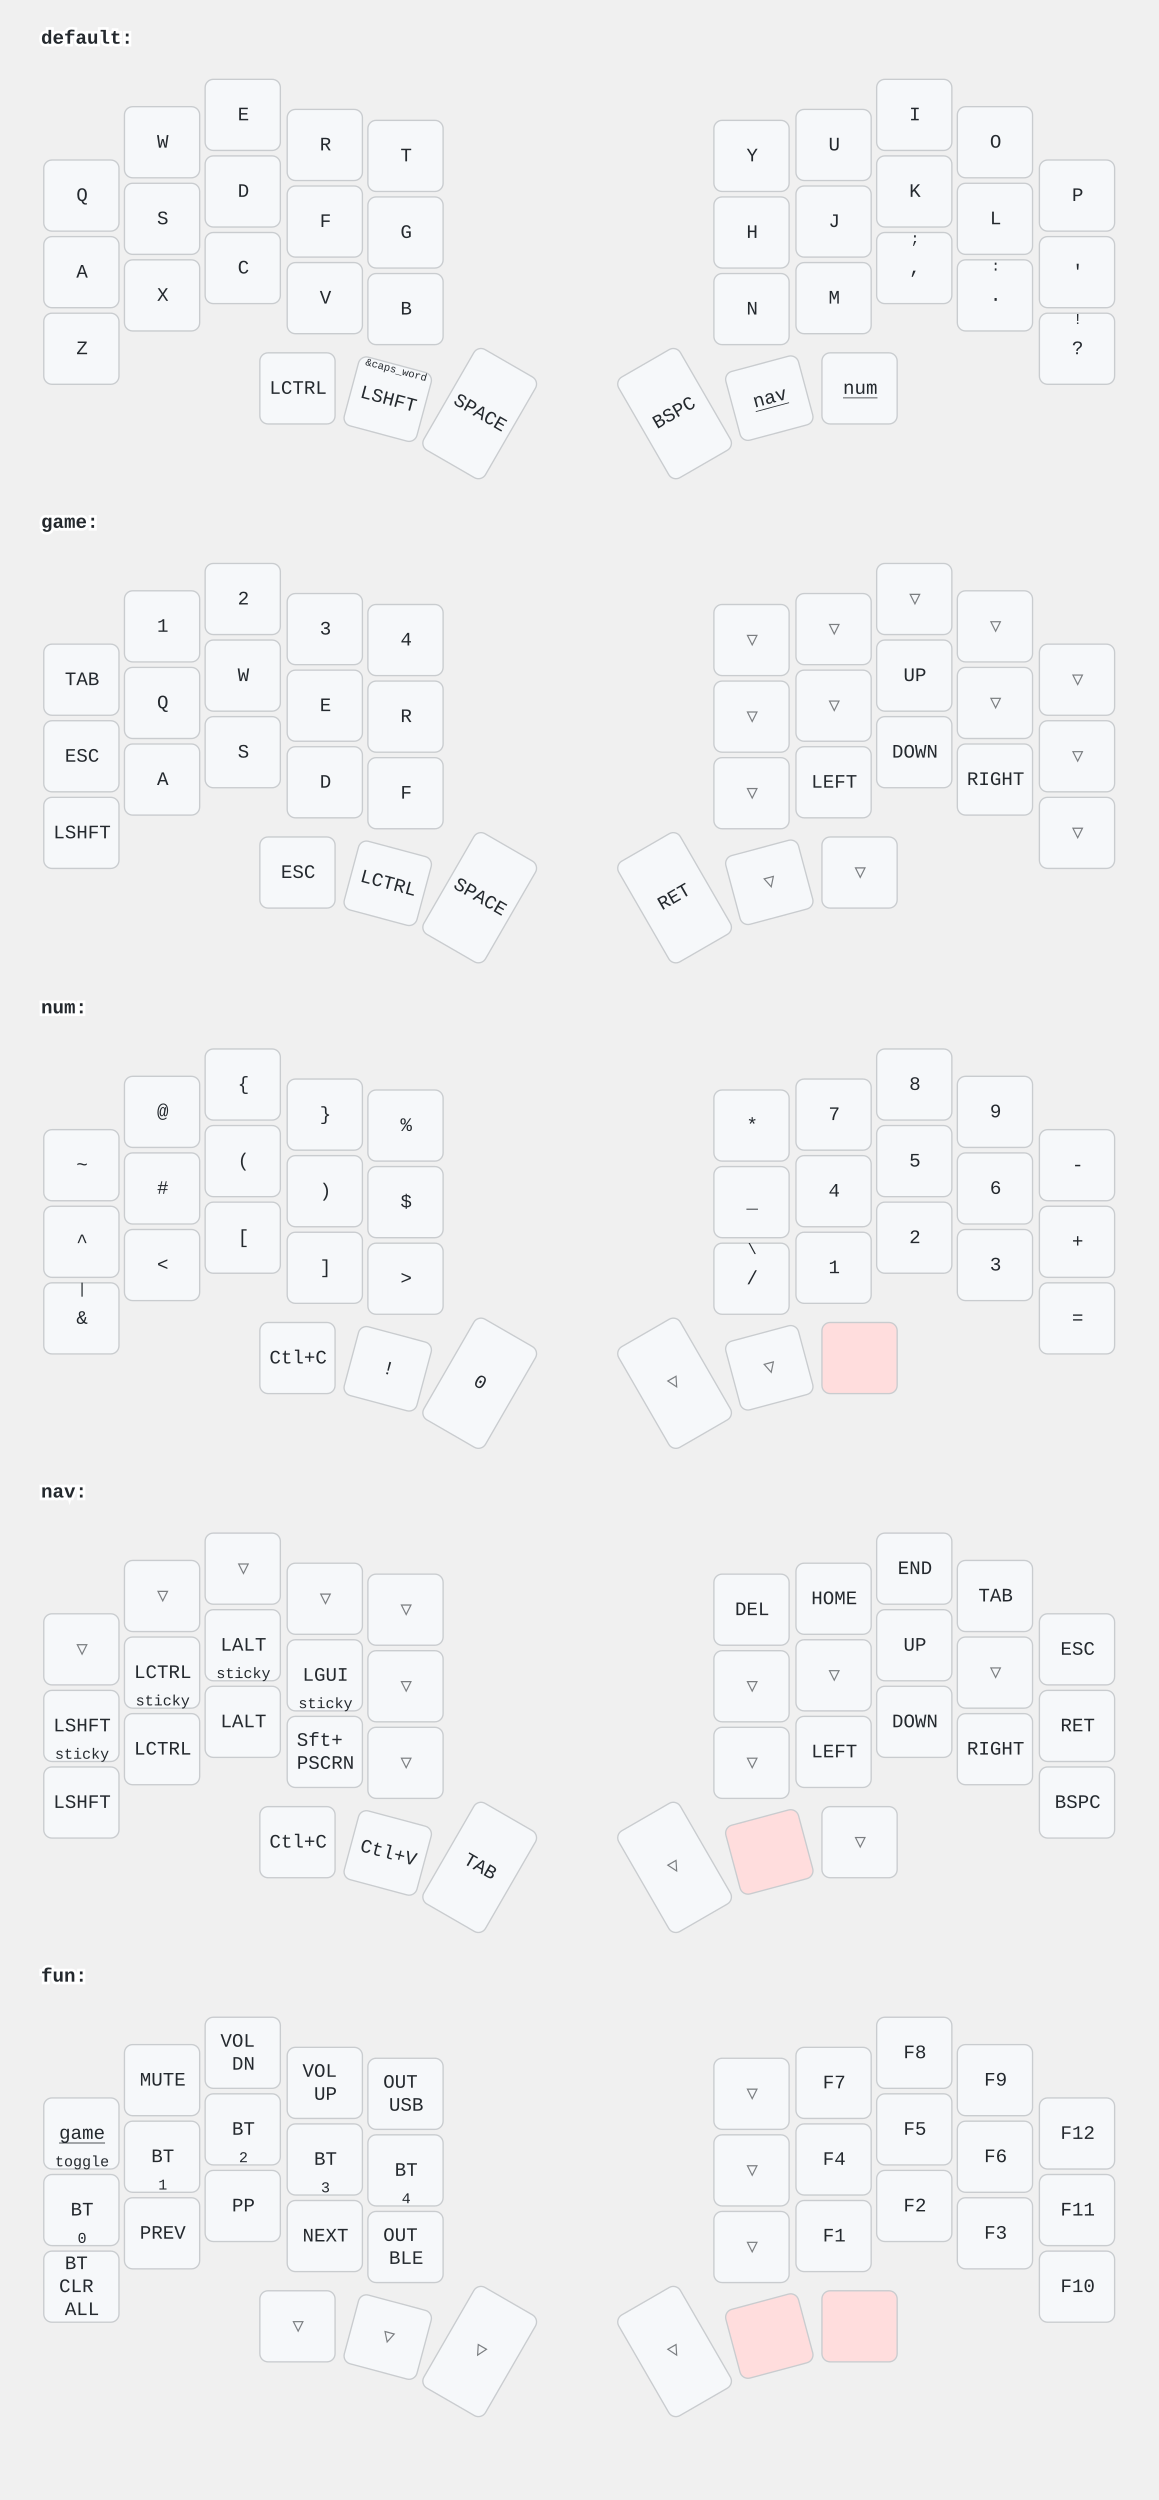
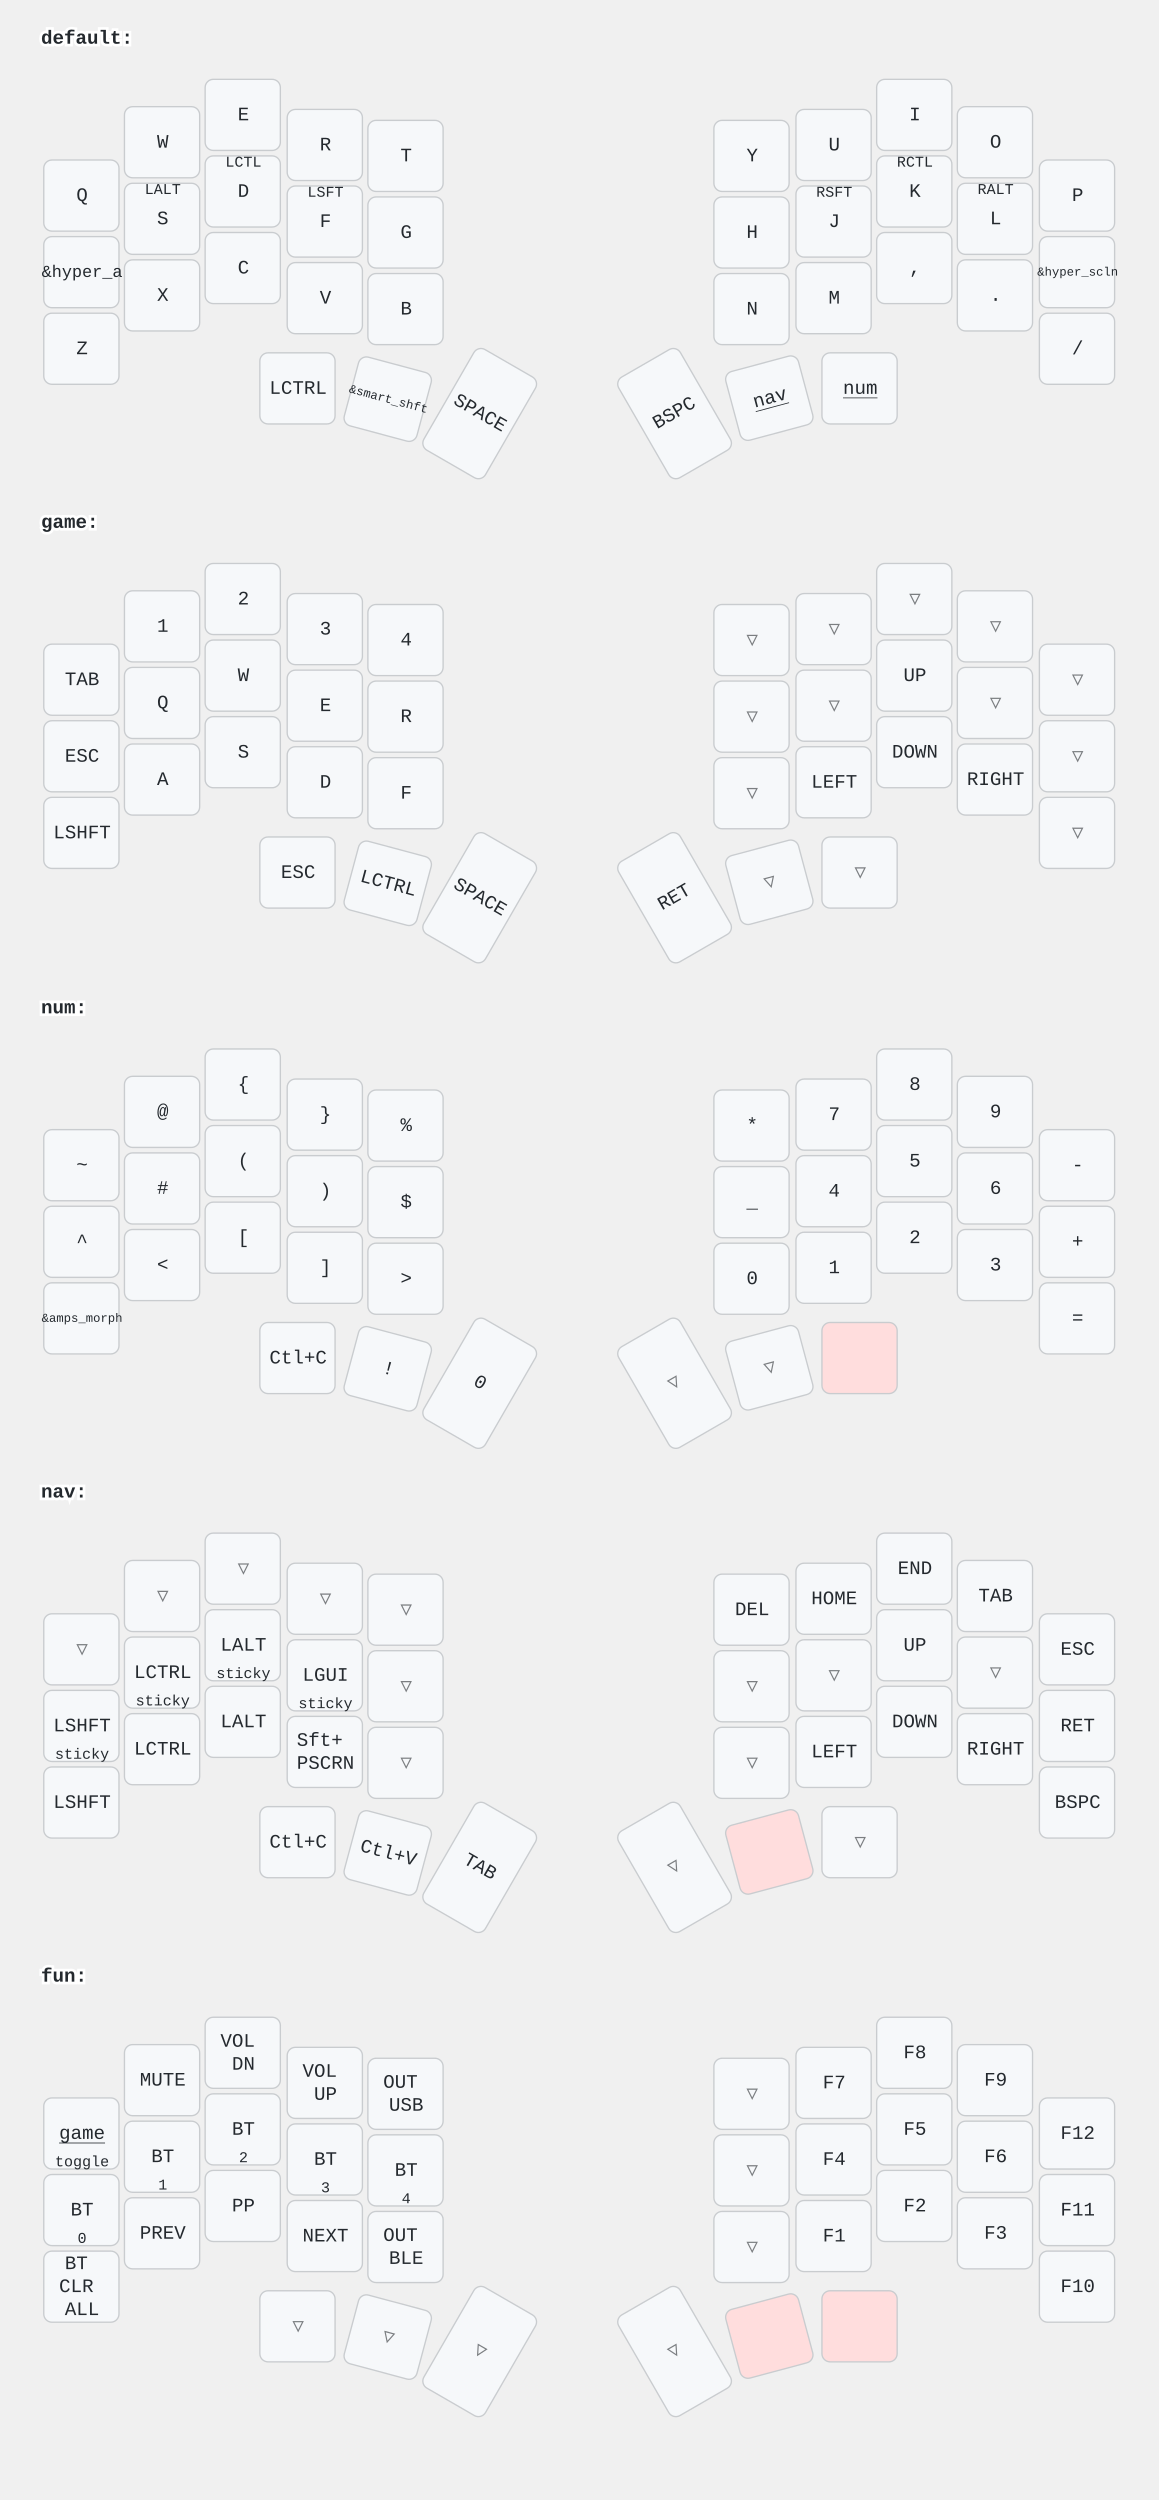
<svg xmlns="http://www.w3.org/2000/svg" width="847" height="1828" viewBox="0 0 847 1828" class="keymap">
  <style>/* inherit to force styles through use tags */
svg path {
    fill: inherit;
}

/* font and background color specifications */
svg.keymap {
    font-family: SFMono-Regular,Consolas,Liberation Mono,Menlo,monospace;
    font-size: 14px;
    font-kerning: normal;
    text-rendering: optimizeLegibility;
    fill: #24292e;
}

/* default key styling */
rect.key {
    fill: #f6f8fa;
}

rect.key, rect.combo {
    stroke: #c9cccf;
    stroke-width: 1;
}

/* default key side styling, only used is draw_key_sides is set */
rect.side {
    filter: brightness(90%);
}

/* color accent for combo boxes */
rect.combo, rect.combo-separate {
    fill: #cdf;
}

/* color accent for held keys */
rect.held, rect.combo.held {
    fill: #fdd;
}

/* color accent for ghost (optional) keys */
rect.ghost, rect.combo.ghost {
    stroke-dasharray: 4, 4;
    stroke-width: 2;
}

text {
    text-anchor: middle;
    dominant-baseline: middle;
}

/* styling for layer labels */
text.label {
    font-weight: bold;
    text-anchor: start;
    stroke: white;
    stroke-width: 4;
    paint-order: stroke;
}

/* styling for optional footer */
text.footer {
    text-anchor: end;
    dominant-baseline: auto;
    stroke: white;
    stroke-width: 4;
    paint-order: stroke;
}

/* styling for combo tap, and key non-tap label text */
text.combo, text.hold, text.shifted, text.left, text.right {
    font-size: 11px;
}

text.hold {
    text-anchor: middle;
    dominant-baseline: auto;
}

text.shifted {
    text-anchor: middle;
    dominant-baseline: hanging;
}

text.left {
    text-anchor: start;
}

text.right {
    text-anchor: end;
}

text.layer-activator {
    text-decoration: underline;
}

/* styling for hold/shifted label text in combo box */
text.combo.hold, text.combo.shifted, text.combo.left, text.combo.right {
    font-size: 8px;
}

/* lighter symbol for transparent keys */
text.trans {
    fill: #7b7e81;
}

/* styling for combo dendrons */
path.combo {
    stroke-width: 1;
    stroke: gray;
    fill: none;
}

/* Start Tabler Icons Cleanup */
/* cannot use height/width with glyphs */
.icon-tabler &gt; path {
    fill: inherit;
    stroke: inherit;
    stroke-width: 2;
}
/* hide tabler's default box */
.icon-tabler &gt; path[stroke="none"][fill="none"] {
    visibility: hidden;
}
/* End Tabler Icons Cleanup */
</style>
  <g transform="translate(30, 0)" class="layer-default">
    <text x="0" y="28" class="label" id="default">default:</text>
    <g transform="translate(0, 56)">
      <g transform="translate(30, 87)" class="key keypos-0">
        <rect rx="6" ry="6" x="-28" y="-26" width="55" height="52" class="key" />
        <text x="0" y="0" class="key tap">Q</text>
      </g>
      <g transform="translate(89, 48)" class="key keypos-1">
        <rect rx="6" ry="6" x="-28" y="-26" width="55" height="52" class="key" />
        <text x="0" y="0" class="key tap">W</text>
      </g>
      <g transform="translate(148, 28)" class="key keypos-2">
        <rect rx="6" ry="6" x="-28" y="-26" width="55" height="52" class="key" />
        <text x="0" y="0" class="key tap">E</text>
      </g>
      <g transform="translate(208, 50)" class="key keypos-3">
        <rect rx="6" ry="6" x="-28" y="-26" width="55" height="52" class="key" />
        <text x="0" y="0" class="key tap">R</text>
      </g>
      <g transform="translate(267, 58)" class="key keypos-4">
        <rect rx="6" ry="6" x="-28" y="-26" width="55" height="52" class="key" />
        <text x="0" y="0" class="key tap">T</text>
      </g>
      <g transform="translate(520, 58)" class="key keypos-5">
        <rect rx="6" ry="6" x="-28" y="-26" width="55" height="52" class="key" />
        <text x="0" y="0" class="key tap">Y</text>
      </g>
      <g transform="translate(580, 50)" class="key keypos-6">
        <rect rx="6" ry="6" x="-28" y="-26" width="55" height="52" class="key" />
        <text x="0" y="0" class="key tap">U</text>
      </g>
      <g transform="translate(639, 28)" class="key keypos-7">
        <rect rx="6" ry="6" x="-28" y="-26" width="55" height="52" class="key" />
        <text x="0" y="0" class="key tap">I</text>
      </g>
      <g transform="translate(698, 48)" class="key keypos-8">
        <rect rx="6" ry="6" x="-28" y="-26" width="55" height="52" class="key" />
        <text x="0" y="0" class="key tap">O</text>
      </g>
      <g transform="translate(758, 87)" class="key keypos-9">
        <rect rx="6" ry="6" x="-28" y="-26" width="55" height="52" class="key" />
        <text x="0" y="0" class="key tap">P</text>
      </g>
      <g transform="translate(30, 143)" class="key keypos-10">
        <rect rx="6" ry="6" x="-28" y="-26" width="55" height="52" class="key" />
-         <text x="0" y="0" class="key tap">A</text>
+         <text x="0" y="0" class="key tap">
+           <tspan style="font-size: 88%">&amp;hyper_a</tspan>
+         </text>
      </g>
      <g transform="translate(89, 104)" class="key keypos-11">
        <rect rx="6" ry="6" x="-28" y="-26" width="55" height="52" class="key" />
        <text x="0" y="0" class="key tap">S</text>
+         <text x="0" y="-24" class="key shifted">LALT</text>
      </g>
      <g transform="translate(148, 84)" class="key keypos-12">
        <rect rx="6" ry="6" x="-28" y="-26" width="55" height="52" class="key" />
        <text x="0" y="0" class="key tap">D</text>
+         <text x="0" y="-24" class="key shifted">LCTL</text>
      </g>
      <g transform="translate(208, 106)" class="key keypos-13">
        <rect rx="6" ry="6" x="-28" y="-26" width="55" height="52" class="key" />
        <text x="0" y="0" class="key tap">F</text>
+         <text x="0" y="-24" class="key shifted">LSFT</text>
      </g>
      <g transform="translate(267, 114)" class="key keypos-14">
        <rect rx="6" ry="6" x="-28" y="-26" width="55" height="52" class="key" />
        <text x="0" y="0" class="key tap">G</text>
      </g>
      <g transform="translate(520, 114)" class="key keypos-15">
        <rect rx="6" ry="6" x="-28" y="-26" width="55" height="52" class="key" />
        <text x="0" y="0" class="key tap">H</text>
      </g>
      <g transform="translate(580, 106)" class="key keypos-16">
        <rect rx="6" ry="6" x="-28" y="-26" width="55" height="52" class="key" />
        <text x="0" y="0" class="key tap">J</text>
+         <text x="0" y="-24" class="key shifted">RSFT</text>
      </g>
      <g transform="translate(639, 84)" class="key keypos-17">
        <rect rx="6" ry="6" x="-28" y="-26" width="55" height="52" class="key" />
        <text x="0" y="0" class="key tap">K</text>
+         <text x="0" y="-24" class="key shifted">RCTL</text>
      </g>
      <g transform="translate(698, 104)" class="key keypos-18">
        <rect rx="6" ry="6" x="-28" y="-26" width="55" height="52" class="key" />
        <text x="0" y="0" class="key tap">L</text>
+         <text x="0" y="-24" class="key shifted">RALT</text>
      </g>
      <g transform="translate(758, 143)" class="key keypos-19">
        <rect rx="6" ry="6" x="-28" y="-26" width="55" height="52" class="key" />
-         <text x="0" y="0" class="key tap">'</text>
+         <text x="0" y="0" class="key tap">
+           <tspan style="font-size: 64%">&amp;hyper_scln</tspan>
+         </text>
      </g>
      <g transform="translate(30, 199)" class="key keypos-20">
        <rect rx="6" ry="6" x="-28" y="-26" width="55" height="52" class="key" />
        <text x="0" y="0" class="key tap">Z</text>
      </g>
      <g transform="translate(89, 160)" class="key keypos-21">
        <rect rx="6" ry="6" x="-28" y="-26" width="55" height="52" class="key" />
        <text x="0" y="0" class="key tap">X</text>
      </g>
      <g transform="translate(148, 140)" class="key keypos-22">
        <rect rx="6" ry="6" x="-28" y="-26" width="55" height="52" class="key" />
        <text x="0" y="0" class="key tap">C</text>
      </g>
      <g transform="translate(208, 162)" class="key keypos-23">
        <rect rx="6" ry="6" x="-28" y="-26" width="55" height="52" class="key" />
        <text x="0" y="0" class="key tap">V</text>
      </g>
      <g transform="translate(267, 170)" class="key keypos-24">
        <rect rx="6" ry="6" x="-28" y="-26" width="55" height="52" class="key" />
        <text x="0" y="0" class="key tap">B</text>
      </g>
      <g transform="translate(520, 170)" class="key keypos-25">
        <rect rx="6" ry="6" x="-28" y="-26" width="55" height="52" class="key" />
        <text x="0" y="0" class="key tap">N</text>
      </g>
      <g transform="translate(580, 162)" class="key keypos-26">
        <rect rx="6" ry="6" x="-28" y="-26" width="55" height="52" class="key" />
        <text x="0" y="0" class="key tap">M</text>
      </g>
      <g transform="translate(639, 140)" class="key keypos-27">
        <rect rx="6" ry="6" x="-28" y="-26" width="55" height="52" class="key" />
        <text x="0" y="0" class="key tap">,</text>
-         <text x="0" y="-24" class="key shifted">;</text>
      </g>
      <g transform="translate(698, 160)" class="key keypos-28">
        <rect rx="6" ry="6" x="-28" y="-26" width="55" height="52" class="key" />
        <text x="0" y="0" class="key tap">.</text>
-         <text x="0" y="-24" class="key shifted">:</text>
      </g>
      <g transform="translate(758, 199)" class="key keypos-29">
        <rect rx="6" ry="6" x="-28" y="-26" width="55" height="52" class="key" />
-         <text x="0" y="0" class="key tap">?</text>
-         <text x="0" y="-24" class="key shifted">!</text>
+         <text x="0" y="0" class="key tap">/</text>
      </g>
      <g transform="translate(188, 228)" class="key keypos-30">
        <rect rx="6" ry="6" x="-28" y="-26" width="55" height="52" class="key" />
        <text x="0" y="0" class="key tap">LCTRL</text>
      </g>
      <g transform="translate(254, 236) rotate(15.0)" class="key keypos-31">
        <rect rx="6" ry="6" x="-28" y="-26" width="55" height="52" class="key" />
-         <text x="0" y="0" class="key tap">LSHFT</text>
-         <text x="0" y="-24" class="key shifted">
-           <tspan style="font-size: 70%">&amp;caps_word</tspan>
+         <text x="0" y="0" class="key tap">
+           <tspan style="font-size: 64%">&amp;smart_shft</tspan>
        </text>
      </g>
      <g transform="translate(321, 246) rotate(30.0)" class="key keypos-32">
        <rect rx="6" ry="6" x="-26" y="-42" width="52" height="85" class="key" />
        <text x="0" y="0" class="key tap">SPACE</text>
      </g>
      <g transform="translate(463, 246) rotate(-30.0)" class="key keypos-33">
        <rect rx="6" ry="6" x="-26" y="-42" width="52" height="85" class="key" />
        <text x="0" y="0" class="key tap">BSPC</text>
      </g>
      <g transform="translate(533, 235) rotate(-15.0)" class="key keypos-34">
        <rect rx="6" ry="6" x="-28" y="-26" width="55" height="52" class="key" />
        <a href="#nav">
          <text x="0" y="0" class="key tap layer-activator">nav</text>
        </a>
      </g>
      <g transform="translate(599, 228)" class="key keypos-35">
        <rect rx="6" ry="6" x="-28" y="-26" width="55" height="52" class="key" />
        <a href="#num">
          <text x="0" y="0" class="key tap layer-activator">num</text>
        </a>
      </g>
    </g>
  </g>
  <g transform="translate(30, 354)" class="layer-game">
    <text x="0" y="28" class="label" id="game">game:</text>
    <g transform="translate(0, 56)">
      <g transform="translate(30, 87)" class="key keypos-0">
        <rect rx="6" ry="6" x="-28" y="-26" width="55" height="52" class="key" />
        <text x="0" y="0" class="key tap">TAB</text>
      </g>
      <g transform="translate(89, 48)" class="key keypos-1">
        <rect rx="6" ry="6" x="-28" y="-26" width="55" height="52" class="key" />
        <text x="0" y="0" class="key tap">1</text>
      </g>
      <g transform="translate(148, 28)" class="key keypos-2">
        <rect rx="6" ry="6" x="-28" y="-26" width="55" height="52" class="key" />
        <text x="0" y="0" class="key tap">2</text>
      </g>
      <g transform="translate(208, 50)" class="key keypos-3">
        <rect rx="6" ry="6" x="-28" y="-26" width="55" height="52" class="key" />
        <text x="0" y="0" class="key tap">3</text>
      </g>
      <g transform="translate(267, 58)" class="key keypos-4">
        <rect rx="6" ry="6" x="-28" y="-26" width="55" height="52" class="key" />
        <text x="0" y="0" class="key tap">4</text>
      </g>
      <g transform="translate(520, 58)" class="key trans keypos-5">
        <rect rx="6" ry="6" x="-28" y="-26" width="55" height="52" class="key trans" />
        <text x="0" y="0" class="key trans tap">▽</text>
      </g>
      <g transform="translate(580, 50)" class="key trans keypos-6">
        <rect rx="6" ry="6" x="-28" y="-26" width="55" height="52" class="key trans" />
        <text x="0" y="0" class="key trans tap">▽</text>
      </g>
      <g transform="translate(639, 28)" class="key trans keypos-7">
        <rect rx="6" ry="6" x="-28" y="-26" width="55" height="52" class="key trans" />
        <text x="0" y="0" class="key trans tap">▽</text>
      </g>
      <g transform="translate(698, 48)" class="key trans keypos-8">
        <rect rx="6" ry="6" x="-28" y="-26" width="55" height="52" class="key trans" />
        <text x="0" y="0" class="key trans tap">▽</text>
      </g>
      <g transform="translate(758, 87)" class="key trans keypos-9">
        <rect rx="6" ry="6" x="-28" y="-26" width="55" height="52" class="key trans" />
        <text x="0" y="0" class="key trans tap">▽</text>
      </g>
      <g transform="translate(30, 143)" class="key keypos-10">
        <rect rx="6" ry="6" x="-28" y="-26" width="55" height="52" class="key" />
        <text x="0" y="0" class="key tap">ESC</text>
      </g>
      <g transform="translate(89, 104)" class="key keypos-11">
        <rect rx="6" ry="6" x="-28" y="-26" width="55" height="52" class="key" />
        <text x="0" y="0" class="key tap">Q</text>
      </g>
      <g transform="translate(148, 84)" class="key keypos-12">
        <rect rx="6" ry="6" x="-28" y="-26" width="55" height="52" class="key" />
        <text x="0" y="0" class="key tap">W</text>
      </g>
      <g transform="translate(208, 106)" class="key keypos-13">
        <rect rx="6" ry="6" x="-28" y="-26" width="55" height="52" class="key" />
        <text x="0" y="0" class="key tap">E</text>
      </g>
      <g transform="translate(267, 114)" class="key keypos-14">
        <rect rx="6" ry="6" x="-28" y="-26" width="55" height="52" class="key" />
        <text x="0" y="0" class="key tap">R</text>
      </g>
      <g transform="translate(520, 114)" class="key trans keypos-15">
        <rect rx="6" ry="6" x="-28" y="-26" width="55" height="52" class="key trans" />
        <text x="0" y="0" class="key trans tap">▽</text>
      </g>
      <g transform="translate(580, 106)" class="key trans keypos-16">
        <rect rx="6" ry="6" x="-28" y="-26" width="55" height="52" class="key trans" />
        <text x="0" y="0" class="key trans tap">▽</text>
      </g>
      <g transform="translate(639, 84)" class="key keypos-17">
        <rect rx="6" ry="6" x="-28" y="-26" width="55" height="52" class="key" />
        <text x="0" y="0" class="key tap">UP</text>
      </g>
      <g transform="translate(698, 104)" class="key trans keypos-18">
        <rect rx="6" ry="6" x="-28" y="-26" width="55" height="52" class="key trans" />
        <text x="0" y="0" class="key trans tap">▽</text>
      </g>
      <g transform="translate(758, 143)" class="key trans keypos-19">
        <rect rx="6" ry="6" x="-28" y="-26" width="55" height="52" class="key trans" />
        <text x="0" y="0" class="key trans tap">▽</text>
      </g>
      <g transform="translate(30, 199)" class="key keypos-20">
        <rect rx="6" ry="6" x="-28" y="-26" width="55" height="52" class="key" />
        <text x="0" y="0" class="key tap">LSHFT</text>
      </g>
      <g transform="translate(89, 160)" class="key keypos-21">
        <rect rx="6" ry="6" x="-28" y="-26" width="55" height="52" class="key" />
        <text x="0" y="0" class="key tap">A</text>
      </g>
      <g transform="translate(148, 140)" class="key keypos-22">
        <rect rx="6" ry="6" x="-28" y="-26" width="55" height="52" class="key" />
        <text x="0" y="0" class="key tap">S</text>
      </g>
      <g transform="translate(208, 162)" class="key keypos-23">
        <rect rx="6" ry="6" x="-28" y="-26" width="55" height="52" class="key" />
        <text x="0" y="0" class="key tap">D</text>
      </g>
      <g transform="translate(267, 170)" class="key keypos-24">
        <rect rx="6" ry="6" x="-28" y="-26" width="55" height="52" class="key" />
        <text x="0" y="0" class="key tap">F</text>
      </g>
      <g transform="translate(520, 170)" class="key trans keypos-25">
        <rect rx="6" ry="6" x="-28" y="-26" width="55" height="52" class="key trans" />
        <text x="0" y="0" class="key trans tap">▽</text>
      </g>
      <g transform="translate(580, 162)" class="key keypos-26">
        <rect rx="6" ry="6" x="-28" y="-26" width="55" height="52" class="key" />
        <text x="0" y="0" class="key tap">LEFT</text>
      </g>
      <g transform="translate(639, 140)" class="key keypos-27">
        <rect rx="6" ry="6" x="-28" y="-26" width="55" height="52" class="key" />
        <text x="0" y="0" class="key tap">DOWN</text>
      </g>
      <g transform="translate(698, 160)" class="key keypos-28">
        <rect rx="6" ry="6" x="-28" y="-26" width="55" height="52" class="key" />
        <text x="0" y="0" class="key tap">RIGHT</text>
      </g>
      <g transform="translate(758, 199)" class="key trans keypos-29">
        <rect rx="6" ry="6" x="-28" y="-26" width="55" height="52" class="key trans" />
        <text x="0" y="0" class="key trans tap">▽</text>
      </g>
      <g transform="translate(188, 228)" class="key keypos-30">
        <rect rx="6" ry="6" x="-28" y="-26" width="55" height="52" class="key" />
        <text x="0" y="0" class="key tap">ESC</text>
      </g>
      <g transform="translate(254, 236) rotate(15.0)" class="key keypos-31">
        <rect rx="6" ry="6" x="-28" y="-26" width="55" height="52" class="key" />
        <text x="0" y="0" class="key tap">LCTRL</text>
      </g>
      <g transform="translate(321, 246) rotate(30.0)" class="key keypos-32">
        <rect rx="6" ry="6" x="-26" y="-42" width="52" height="85" class="key" />
        <text x="0" y="0" class="key tap">SPACE</text>
      </g>
      <g transform="translate(463, 246) rotate(-30.0)" class="key keypos-33">
        <rect rx="6" ry="6" x="-26" y="-42" width="52" height="85" class="key" />
        <text x="0" y="0" class="key tap">RET</text>
      </g>
      <g transform="translate(533, 235) rotate(-15.0)" class="key trans keypos-34">
        <rect rx="6" ry="6" x="-28" y="-26" width="55" height="52" class="key trans" />
        <text x="0" y="0" class="key trans tap">▽</text>
      </g>
      <g transform="translate(599, 228)" class="key trans keypos-35">
        <rect rx="6" ry="6" x="-28" y="-26" width="55" height="52" class="key trans" />
        <text x="0" y="0" class="key trans tap">▽</text>
      </g>
    </g>
  </g>
  <g transform="translate(30, 709)" class="layer-num">
    <text x="0" y="28" class="label" id="num">num:</text>
    <g transform="translate(0, 56)">
      <g transform="translate(30, 87)" class="key keypos-0">
        <rect rx="6" ry="6" x="-28" y="-26" width="55" height="52" class="key" />
        <text x="0" y="0" class="key tap">~</text>
      </g>
      <g transform="translate(89, 48)" class="key keypos-1">
        <rect rx="6" ry="6" x="-28" y="-26" width="55" height="52" class="key" />
        <text x="0" y="0" class="key tap">@</text>
      </g>
      <g transform="translate(148, 28)" class="key keypos-2">
        <rect rx="6" ry="6" x="-28" y="-26" width="55" height="52" class="key" />
        <text x="0" y="0" class="key tap">{</text>
      </g>
      <g transform="translate(208, 50)" class="key keypos-3">
        <rect rx="6" ry="6" x="-28" y="-26" width="55" height="52" class="key" />
        <text x="0" y="0" class="key tap">}</text>
      </g>
      <g transform="translate(267, 58)" class="key keypos-4">
        <rect rx="6" ry="6" x="-28" y="-26" width="55" height="52" class="key" />
        <text x="0" y="0" class="key tap">%</text>
      </g>
      <g transform="translate(520, 58)" class="key keypos-5">
        <rect rx="6" ry="6" x="-28" y="-26" width="55" height="52" class="key" />
        <text x="0" y="0" class="key tap">*</text>
      </g>
      <g transform="translate(580, 50)" class="key keypos-6">
        <rect rx="6" ry="6" x="-28" y="-26" width="55" height="52" class="key" />
        <text x="0" y="0" class="key tap">7</text>
      </g>
      <g transform="translate(639, 28)" class="key keypos-7">
        <rect rx="6" ry="6" x="-28" y="-26" width="55" height="52" class="key" />
        <text x="0" y="0" class="key tap">8</text>
      </g>
      <g transform="translate(698, 48)" class="key keypos-8">
        <rect rx="6" ry="6" x="-28" y="-26" width="55" height="52" class="key" />
        <text x="0" y="0" class="key tap">9</text>
      </g>
      <g transform="translate(758, 87)" class="key keypos-9">
        <rect rx="6" ry="6" x="-28" y="-26" width="55" height="52" class="key" />
        <text x="0" y="0" class="key tap">-</text>
      </g>
      <g transform="translate(30, 143)" class="key keypos-10">
        <rect rx="6" ry="6" x="-28" y="-26" width="55" height="52" class="key" />
        <text x="0" y="0" class="key tap">^</text>
      </g>
      <g transform="translate(89, 104)" class="key keypos-11">
        <rect rx="6" ry="6" x="-28" y="-26" width="55" height="52" class="key" />
        <text x="0" y="0" class="key tap">#</text>
      </g>
      <g transform="translate(148, 84)" class="key keypos-12">
        <rect rx="6" ry="6" x="-28" y="-26" width="55" height="52" class="key" />
        <text x="0" y="0" class="key tap">(</text>
      </g>
      <g transform="translate(208, 106)" class="key keypos-13">
        <rect rx="6" ry="6" x="-28" y="-26" width="55" height="52" class="key" />
        <text x="0" y="0" class="key tap">)</text>
      </g>
      <g transform="translate(267, 114)" class="key keypos-14">
        <rect rx="6" ry="6" x="-28" y="-26" width="55" height="52" class="key" />
        <text x="0" y="0" class="key tap">$</text>
      </g>
      <g transform="translate(520, 114)" class="key keypos-15">
        <rect rx="6" ry="6" x="-28" y="-26" width="55" height="52" class="key" />
        <text x="0" y="0" class="key tap">_</text>
      </g>
      <g transform="translate(580, 106)" class="key keypos-16">
        <rect rx="6" ry="6" x="-28" y="-26" width="55" height="52" class="key" />
        <text x="0" y="0" class="key tap">4</text>
      </g>
      <g transform="translate(639, 84)" class="key keypos-17">
        <rect rx="6" ry="6" x="-28" y="-26" width="55" height="52" class="key" />
        <text x="0" y="0" class="key tap">5</text>
      </g>
      <g transform="translate(698, 104)" class="key keypos-18">
        <rect rx="6" ry="6" x="-28" y="-26" width="55" height="52" class="key" />
        <text x="0" y="0" class="key tap">6</text>
      </g>
      <g transform="translate(758, 143)" class="key keypos-19">
        <rect rx="6" ry="6" x="-28" y="-26" width="55" height="52" class="key" />
        <text x="0" y="0" class="key tap">+</text>
      </g>
      <g transform="translate(30, 199)" class="key keypos-20">
        <rect rx="6" ry="6" x="-28" y="-26" width="55" height="52" class="key" />
-         <text x="0" y="0" class="key tap">&amp;</text>
-         <text x="0" y="-24" class="key shifted">|</text>
+         <text x="0" y="0" class="key tap">
+           <tspan style="font-size: 64%">&amp;amps_morph</tspan>
+         </text>
      </g>
      <g transform="translate(89, 160)" class="key keypos-21">
        <rect rx="6" ry="6" x="-28" y="-26" width="55" height="52" class="key" />
        <text x="0" y="0" class="key tap">&lt;</text>
      </g>
      <g transform="translate(148, 140)" class="key keypos-22">
        <rect rx="6" ry="6" x="-28" y="-26" width="55" height="52" class="key" />
        <text x="0" y="0" class="key tap">[</text>
      </g>
      <g transform="translate(208, 162)" class="key keypos-23">
        <rect rx="6" ry="6" x="-28" y="-26" width="55" height="52" class="key" />
        <text x="0" y="0" class="key tap">]</text>
      </g>
      <g transform="translate(267, 170)" class="key keypos-24">
        <rect rx="6" ry="6" x="-28" y="-26" width="55" height="52" class="key" />
        <text x="0" y="0" class="key tap">&gt;</text>
      </g>
      <g transform="translate(520, 170)" class="key keypos-25">
        <rect rx="6" ry="6" x="-28" y="-26" width="55" height="52" class="key" />
-         <text x="0" y="0" class="key tap">/</text>
-         <text x="0" y="-24" class="key shifted">\</text>
+         <text x="0" y="0" class="key tap">0</text>
      </g>
      <g transform="translate(580, 162)" class="key keypos-26">
        <rect rx="6" ry="6" x="-28" y="-26" width="55" height="52" class="key" />
        <text x="0" y="0" class="key tap">1</text>
      </g>
      <g transform="translate(639, 140)" class="key keypos-27">
        <rect rx="6" ry="6" x="-28" y="-26" width="55" height="52" class="key" />
        <text x="0" y="0" class="key tap">2</text>
      </g>
      <g transform="translate(698, 160)" class="key keypos-28">
        <rect rx="6" ry="6" x="-28" y="-26" width="55" height="52" class="key" />
        <text x="0" y="0" class="key tap">3</text>
      </g>
      <g transform="translate(758, 199)" class="key keypos-29">
        <rect rx="6" ry="6" x="-28" y="-26" width="55" height="52" class="key" />
        <text x="0" y="0" class="key tap">=</text>
      </g>
      <g transform="translate(188, 228)" class="key keypos-30">
        <rect rx="6" ry="6" x="-28" y="-26" width="55" height="52" class="key" />
        <text x="0" y="0" class="key tap">Ctl+C</text>
      </g>
      <g transform="translate(254, 236) rotate(15.0)" class="key keypos-31">
        <rect rx="6" ry="6" x="-28" y="-26" width="55" height="52" class="key" />
        <text x="0" y="0" class="key tap">!</text>
      </g>
      <g transform="translate(321, 246) rotate(30.0)" class="key keypos-32">
        <rect rx="6" ry="6" x="-26" y="-42" width="52" height="85" class="key" />
        <text x="0" y="0" class="key tap">0</text>
      </g>
      <g transform="translate(463, 246) rotate(-30.0)" class="key trans keypos-33">
        <rect rx="6" ry="6" x="-26" y="-42" width="52" height="85" class="key trans" />
        <text x="0" y="0" class="key trans tap">▽</text>
      </g>
      <g transform="translate(533, 235) rotate(-15.0)" class="key trans keypos-34">
        <rect rx="6" ry="6" x="-28" y="-26" width="55" height="52" class="key trans" />
        <text x="0" y="0" class="key trans tap">▽</text>
      </g>
      <g transform="translate(599, 228)" class="key held keypos-35">
        <rect rx="6" ry="6" x="-28" y="-26" width="55" height="52" class="key held" />
      </g>
    </g>
  </g>
  <g transform="translate(30, 1063)" class="layer-nav">
    <text x="0" y="28" class="label" id="nav">nav:</text>
    <g transform="translate(0, 56)">
      <g transform="translate(30, 87)" class="key trans keypos-0">
        <rect rx="6" ry="6" x="-28" y="-26" width="55" height="52" class="key trans" />
        <text x="0" y="0" class="key trans tap">▽</text>
      </g>
      <g transform="translate(89, 48)" class="key trans keypos-1">
        <rect rx="6" ry="6" x="-28" y="-26" width="55" height="52" class="key trans" />
        <text x="0" y="0" class="key trans tap">▽</text>
      </g>
      <g transform="translate(148, 28)" class="key trans keypos-2">
        <rect rx="6" ry="6" x="-28" y="-26" width="55" height="52" class="key trans" />
        <text x="0" y="0" class="key trans tap">▽</text>
      </g>
      <g transform="translate(208, 50)" class="key trans keypos-3">
        <rect rx="6" ry="6" x="-28" y="-26" width="55" height="52" class="key trans" />
        <text x="0" y="0" class="key trans tap">▽</text>
      </g>
      <g transform="translate(267, 58)" class="key trans keypos-4">
        <rect rx="6" ry="6" x="-28" y="-26" width="55" height="52" class="key trans" />
        <text x="0" y="0" class="key trans tap">▽</text>
      </g>
      <g transform="translate(520, 58)" class="key keypos-5">
        <rect rx="6" ry="6" x="-28" y="-26" width="55" height="52" class="key" />
        <text x="0" y="0" class="key tap">DEL</text>
      </g>
      <g transform="translate(580, 50)" class="key keypos-6">
        <rect rx="6" ry="6" x="-28" y="-26" width="55" height="52" class="key" />
        <text x="0" y="0" class="key tap">HOME</text>
      </g>
      <g transform="translate(639, 28)" class="key keypos-7">
        <rect rx="6" ry="6" x="-28" y="-26" width="55" height="52" class="key" />
        <text x="0" y="0" class="key tap">END</text>
      </g>
      <g transform="translate(698, 48)" class="key keypos-8">
        <rect rx="6" ry="6" x="-28" y="-26" width="55" height="52" class="key" />
        <text x="0" y="0" class="key tap">TAB</text>
      </g>
      <g transform="translate(758, 87)" class="key keypos-9">
        <rect rx="6" ry="6" x="-28" y="-26" width="55" height="52" class="key" />
        <text x="0" y="0" class="key tap">ESC</text>
      </g>
      <g transform="translate(30, 143)" class="key keypos-10">
        <rect rx="6" ry="6" x="-28" y="-26" width="55" height="52" class="key" />
        <text x="0" y="0" class="key tap">LSHFT</text>
        <text x="0" y="24" class="key hold">sticky</text>
      </g>
      <g transform="translate(89, 104)" class="key keypos-11">
        <rect rx="6" ry="6" x="-28" y="-26" width="55" height="52" class="key" />
        <text x="0" y="0" class="key tap">LCTRL</text>
        <text x="0" y="24" class="key hold">sticky</text>
      </g>
      <g transform="translate(148, 84)" class="key keypos-12">
        <rect rx="6" ry="6" x="-28" y="-26" width="55" height="52" class="key" />
        <text x="0" y="0" class="key tap">LALT</text>
        <text x="0" y="24" class="key hold">sticky</text>
      </g>
      <g transform="translate(208, 106)" class="key keypos-13">
        <rect rx="6" ry="6" x="-28" y="-26" width="55" height="52" class="key" />
        <text x="0" y="0" class="key tap">LGUI</text>
        <text x="0" y="24" class="key hold">sticky</text>
      </g>
      <g transform="translate(267, 114)" class="key trans keypos-14">
        <rect rx="6" ry="6" x="-28" y="-26" width="55" height="52" class="key trans" />
        <text x="0" y="0" class="key trans tap">▽</text>
      </g>
      <g transform="translate(520, 114)" class="key trans keypos-15">
        <rect rx="6" ry="6" x="-28" y="-26" width="55" height="52" class="key trans" />
        <text x="0" y="0" class="key trans tap">▽</text>
      </g>
      <g transform="translate(580, 106)" class="key trans keypos-16">
        <rect rx="6" ry="6" x="-28" y="-26" width="55" height="52" class="key trans" />
        <text x="0" y="0" class="key trans tap">▽</text>
      </g>
      <g transform="translate(639, 84)" class="key keypos-17">
        <rect rx="6" ry="6" x="-28" y="-26" width="55" height="52" class="key" />
        <text x="0" y="0" class="key tap">UP</text>
      </g>
      <g transform="translate(698, 104)" class="key trans keypos-18">
        <rect rx="6" ry="6" x="-28" y="-26" width="55" height="52" class="key trans" />
        <text x="0" y="0" class="key trans tap">▽</text>
      </g>
      <g transform="translate(758, 143)" class="key keypos-19">
        <rect rx="6" ry="6" x="-28" y="-26" width="55" height="52" class="key" />
        <text x="0" y="0" class="key tap">RET</text>
      </g>
      <g transform="translate(30, 199)" class="key keypos-20">
        <rect rx="6" ry="6" x="-28" y="-26" width="55" height="52" class="key" />
        <text x="0" y="0" class="key tap">LSHFT</text>
      </g>
      <g transform="translate(89, 160)" class="key keypos-21">
        <rect rx="6" ry="6" x="-28" y="-26" width="55" height="52" class="key" />
        <text x="0" y="0" class="key tap">LCTRL</text>
      </g>
      <g transform="translate(148, 140)" class="key keypos-22">
        <rect rx="6" ry="6" x="-28" y="-26" width="55" height="52" class="key" />
        <text x="0" y="0" class="key tap">LALT</text>
      </g>
      <g transform="translate(208, 162)" class="key keypos-23">
        <rect rx="6" ry="6" x="-28" y="-26" width="55" height="52" class="key" />
        <text x="0" y="0" class="key tap">
          <tspan x="0" dy="-0.6em">Sft+</tspan>
          <tspan x="0" dy="1.2em">PSCRN</tspan>
        </text>
      </g>
      <g transform="translate(267, 170)" class="key trans keypos-24">
        <rect rx="6" ry="6" x="-28" y="-26" width="55" height="52" class="key trans" />
        <text x="0" y="0" class="key trans tap">▽</text>
      </g>
      <g transform="translate(520, 170)" class="key trans keypos-25">
        <rect rx="6" ry="6" x="-28" y="-26" width="55" height="52" class="key trans" />
        <text x="0" y="0" class="key trans tap">▽</text>
      </g>
      <g transform="translate(580, 162)" class="key keypos-26">
        <rect rx="6" ry="6" x="-28" y="-26" width="55" height="52" class="key" />
        <text x="0" y="0" class="key tap">LEFT</text>
      </g>
      <g transform="translate(639, 140)" class="key keypos-27">
        <rect rx="6" ry="6" x="-28" y="-26" width="55" height="52" class="key" />
        <text x="0" y="0" class="key tap">DOWN</text>
      </g>
      <g transform="translate(698, 160)" class="key keypos-28">
        <rect rx="6" ry="6" x="-28" y="-26" width="55" height="52" class="key" />
        <text x="0" y="0" class="key tap">RIGHT</text>
      </g>
      <g transform="translate(758, 199)" class="key keypos-29">
        <rect rx="6" ry="6" x="-28" y="-26" width="55" height="52" class="key" />
        <text x="0" y="0" class="key tap">BSPC</text>
      </g>
      <g transform="translate(188, 228)" class="key keypos-30">
        <rect rx="6" ry="6" x="-28" y="-26" width="55" height="52" class="key" />
        <text x="0" y="0" class="key tap">Ctl+C</text>
      </g>
      <g transform="translate(254, 236) rotate(15.0)" class="key keypos-31">
        <rect rx="6" ry="6" x="-28" y="-26" width="55" height="52" class="key" />
        <text x="0" y="0" class="key tap">Ctl+V</text>
      </g>
      <g transform="translate(321, 246) rotate(30.0)" class="key keypos-32">
        <rect rx="6" ry="6" x="-26" y="-42" width="52" height="85" class="key" />
        <text x="0" y="0" class="key tap">TAB</text>
      </g>
      <g transform="translate(463, 246) rotate(-30.0)" class="key trans keypos-33">
        <rect rx="6" ry="6" x="-26" y="-42" width="52" height="85" class="key trans" />
        <text x="0" y="0" class="key trans tap">▽</text>
      </g>
      <g transform="translate(533, 235) rotate(-15.0)" class="key held keypos-34">
        <rect rx="6" ry="6" x="-28" y="-26" width="55" height="52" class="key held" />
      </g>
      <g transform="translate(599, 228)" class="key trans keypos-35">
        <rect rx="6" ry="6" x="-28" y="-26" width="55" height="52" class="key trans" />
        <text x="0" y="0" class="key trans tap">▽</text>
      </g>
    </g>
  </g>
  <g transform="translate(30, 1417)" class="layer-fun">
    <text x="0" y="28" class="label" id="fun">fun:</text>
    <g transform="translate(0, 56)">
      <g transform="translate(30, 87)" class="key keypos-0">
        <rect rx="6" ry="6" x="-28" y="-26" width="55" height="52" class="key" />
        <a href="#game">
          <text x="0" y="0" class="key tap layer-activator">game</text>
        </a>
        <text x="0" y="24" class="key hold">toggle</text>
      </g>
      <g transform="translate(89, 48)" class="key keypos-1">
        <rect rx="6" ry="6" x="-28" y="-26" width="55" height="52" class="key" />
        <text x="0" y="0" class="key tap">MUTE</text>
      </g>
      <g transform="translate(148, 28)" class="key keypos-2">
        <rect rx="6" ry="6" x="-28" y="-26" width="55" height="52" class="key" />
        <text x="0" y="0" class="key tap">
          <tspan x="0" dy="-0.6em">VOL</tspan>
          <tspan x="0" dy="1.2em">DN</tspan>
        </text>
      </g>
      <g transform="translate(208, 50)" class="key keypos-3">
        <rect rx="6" ry="6" x="-28" y="-26" width="55" height="52" class="key" />
        <text x="0" y="0" class="key tap">
          <tspan x="0" dy="-0.6em">VOL</tspan>
          <tspan x="0" dy="1.2em">UP</tspan>
        </text>
      </g>
      <g transform="translate(267, 58)" class="key keypos-4">
        <rect rx="6" ry="6" x="-28" y="-26" width="55" height="52" class="key" />
        <text x="0" y="0" class="key tap">
          <tspan x="0" dy="-0.6em">OUT</tspan>
          <tspan x="0" dy="1.2em">USB</tspan>
        </text>
      </g>
      <g transform="translate(520, 58)" class="key trans keypos-5">
        <rect rx="6" ry="6" x="-28" y="-26" width="55" height="52" class="key trans" />
        <text x="0" y="0" class="key trans tap">▽</text>
      </g>
      <g transform="translate(580, 50)" class="key keypos-6">
        <rect rx="6" ry="6" x="-28" y="-26" width="55" height="52" class="key" />
        <text x="0" y="0" class="key tap">F7</text>
      </g>
      <g transform="translate(639, 28)" class="key keypos-7">
        <rect rx="6" ry="6" x="-28" y="-26" width="55" height="52" class="key" />
        <text x="0" y="0" class="key tap">F8</text>
      </g>
      <g transform="translate(698, 48)" class="key keypos-8">
        <rect rx="6" ry="6" x="-28" y="-26" width="55" height="52" class="key" />
        <text x="0" y="0" class="key tap">F9</text>
      </g>
      <g transform="translate(758, 87)" class="key keypos-9">
        <rect rx="6" ry="6" x="-28" y="-26" width="55" height="52" class="key" />
        <text x="0" y="0" class="key tap">F12</text>
      </g>
      <g transform="translate(30, 143)" class="key keypos-10">
        <rect rx="6" ry="6" x="-28" y="-26" width="55" height="52" class="key" />
        <text x="0" y="0" class="key tap">BT</text>
        <text x="0" y="24" class="key hold">0</text>
      </g>
      <g transform="translate(89, 104)" class="key keypos-11">
        <rect rx="6" ry="6" x="-28" y="-26" width="55" height="52" class="key" />
        <text x="0" y="0" class="key tap">BT</text>
        <text x="0" y="24" class="key hold">1</text>
      </g>
      <g transform="translate(148, 84)" class="key keypos-12">
        <rect rx="6" ry="6" x="-28" y="-26" width="55" height="52" class="key" />
        <text x="0" y="0" class="key tap">BT</text>
        <text x="0" y="24" class="key hold">2</text>
      </g>
      <g transform="translate(208, 106)" class="key keypos-13">
        <rect rx="6" ry="6" x="-28" y="-26" width="55" height="52" class="key" />
        <text x="0" y="0" class="key tap">BT</text>
        <text x="0" y="24" class="key hold">3</text>
      </g>
      <g transform="translate(267, 114)" class="key keypos-14">
        <rect rx="6" ry="6" x="-28" y="-26" width="55" height="52" class="key" />
        <text x="0" y="0" class="key tap">BT</text>
        <text x="0" y="24" class="key hold">4</text>
      </g>
      <g transform="translate(520, 114)" class="key trans keypos-15">
        <rect rx="6" ry="6" x="-28" y="-26" width="55" height="52" class="key trans" />
        <text x="0" y="0" class="key trans tap">▽</text>
      </g>
      <g transform="translate(580, 106)" class="key keypos-16">
        <rect rx="6" ry="6" x="-28" y="-26" width="55" height="52" class="key" />
        <text x="0" y="0" class="key tap">F4</text>
      </g>
      <g transform="translate(639, 84)" class="key keypos-17">
        <rect rx="6" ry="6" x="-28" y="-26" width="55" height="52" class="key" />
        <text x="0" y="0" class="key tap">F5</text>
      </g>
      <g transform="translate(698, 104)" class="key keypos-18">
        <rect rx="6" ry="6" x="-28" y="-26" width="55" height="52" class="key" />
        <text x="0" y="0" class="key tap">F6</text>
      </g>
      <g transform="translate(758, 143)" class="key keypos-19">
        <rect rx="6" ry="6" x="-28" y="-26" width="55" height="52" class="key" />
        <text x="0" y="0" class="key tap">F11</text>
      </g>
      <g transform="translate(30, 199)" class="key keypos-20">
        <rect rx="6" ry="6" x="-28" y="-26" width="55" height="52" class="key" />
        <text x="0" y="0" class="key tap">
          <tspan x="0" dy="-1.2em">BT</tspan>
          <tspan x="0" dy="1.2em">CLR</tspan>
          <tspan x="0" dy="1.2em">ALL</tspan>
        </text>
      </g>
      <g transform="translate(89, 160)" class="key keypos-21">
        <rect rx="6" ry="6" x="-28" y="-26" width="55" height="52" class="key" />
        <text x="0" y="0" class="key tap">PREV</text>
      </g>
      <g transform="translate(148, 140)" class="key keypos-22">
        <rect rx="6" ry="6" x="-28" y="-26" width="55" height="52" class="key" />
        <text x="0" y="0" class="key tap">PP</text>
      </g>
      <g transform="translate(208, 162)" class="key keypos-23">
        <rect rx="6" ry="6" x="-28" y="-26" width="55" height="52" class="key" />
        <text x="0" y="0" class="key tap">NEXT</text>
      </g>
      <g transform="translate(267, 170)" class="key keypos-24">
        <rect rx="6" ry="6" x="-28" y="-26" width="55" height="52" class="key" />
        <text x="0" y="0" class="key tap">
          <tspan x="0" dy="-0.6em">OUT</tspan>
          <tspan x="0" dy="1.2em">BLE</tspan>
        </text>
      </g>
      <g transform="translate(520, 170)" class="key trans keypos-25">
        <rect rx="6" ry="6" x="-28" y="-26" width="55" height="52" class="key trans" />
        <text x="0" y="0" class="key trans tap">▽</text>
      </g>
      <g transform="translate(580, 162)" class="key keypos-26">
        <rect rx="6" ry="6" x="-28" y="-26" width="55" height="52" class="key" />
        <text x="0" y="0" class="key tap">F1</text>
      </g>
      <g transform="translate(639, 140)" class="key keypos-27">
        <rect rx="6" ry="6" x="-28" y="-26" width="55" height="52" class="key" />
        <text x="0" y="0" class="key tap">F2</text>
      </g>
      <g transform="translate(698, 160)" class="key keypos-28">
        <rect rx="6" ry="6" x="-28" y="-26" width="55" height="52" class="key" />
        <text x="0" y="0" class="key tap">F3</text>
      </g>
      <g transform="translate(758, 199)" class="key keypos-29">
        <rect rx="6" ry="6" x="-28" y="-26" width="55" height="52" class="key" />
        <text x="0" y="0" class="key tap">F10</text>
      </g>
      <g transform="translate(188, 228)" class="key trans keypos-30">
        <rect rx="6" ry="6" x="-28" y="-26" width="55" height="52" class="key trans" />
        <text x="0" y="0" class="key trans tap">▽</text>
      </g>
      <g transform="translate(254, 236) rotate(15.0)" class="key trans keypos-31">
        <rect rx="6" ry="6" x="-28" y="-26" width="55" height="52" class="key trans" />
        <text x="0" y="0" class="key trans tap">▽</text>
      </g>
      <g transform="translate(321, 246) rotate(30.0)" class="key trans keypos-32">
        <rect rx="6" ry="6" x="-26" y="-42" width="52" height="85" class="key trans" />
        <text x="0" y="0" class="key trans tap">▽</text>
      </g>
      <g transform="translate(463, 246) rotate(-30.0)" class="key trans keypos-33">
        <rect rx="6" ry="6" x="-26" y="-42" width="52" height="85" class="key trans" />
        <text x="0" y="0" class="key trans tap">▽</text>
      </g>
      <g transform="translate(533, 235) rotate(-15.0)" class="key held keypos-34">
        <rect rx="6" ry="6" x="-28" y="-26" width="55" height="52" class="key held" />
      </g>
      <g transform="translate(599, 228)" class="key held keypos-35">
        <rect rx="6" ry="6" x="-28" y="-26" width="55" height="52" class="key held" />
      </g>
    </g>
  </g>
</svg>
